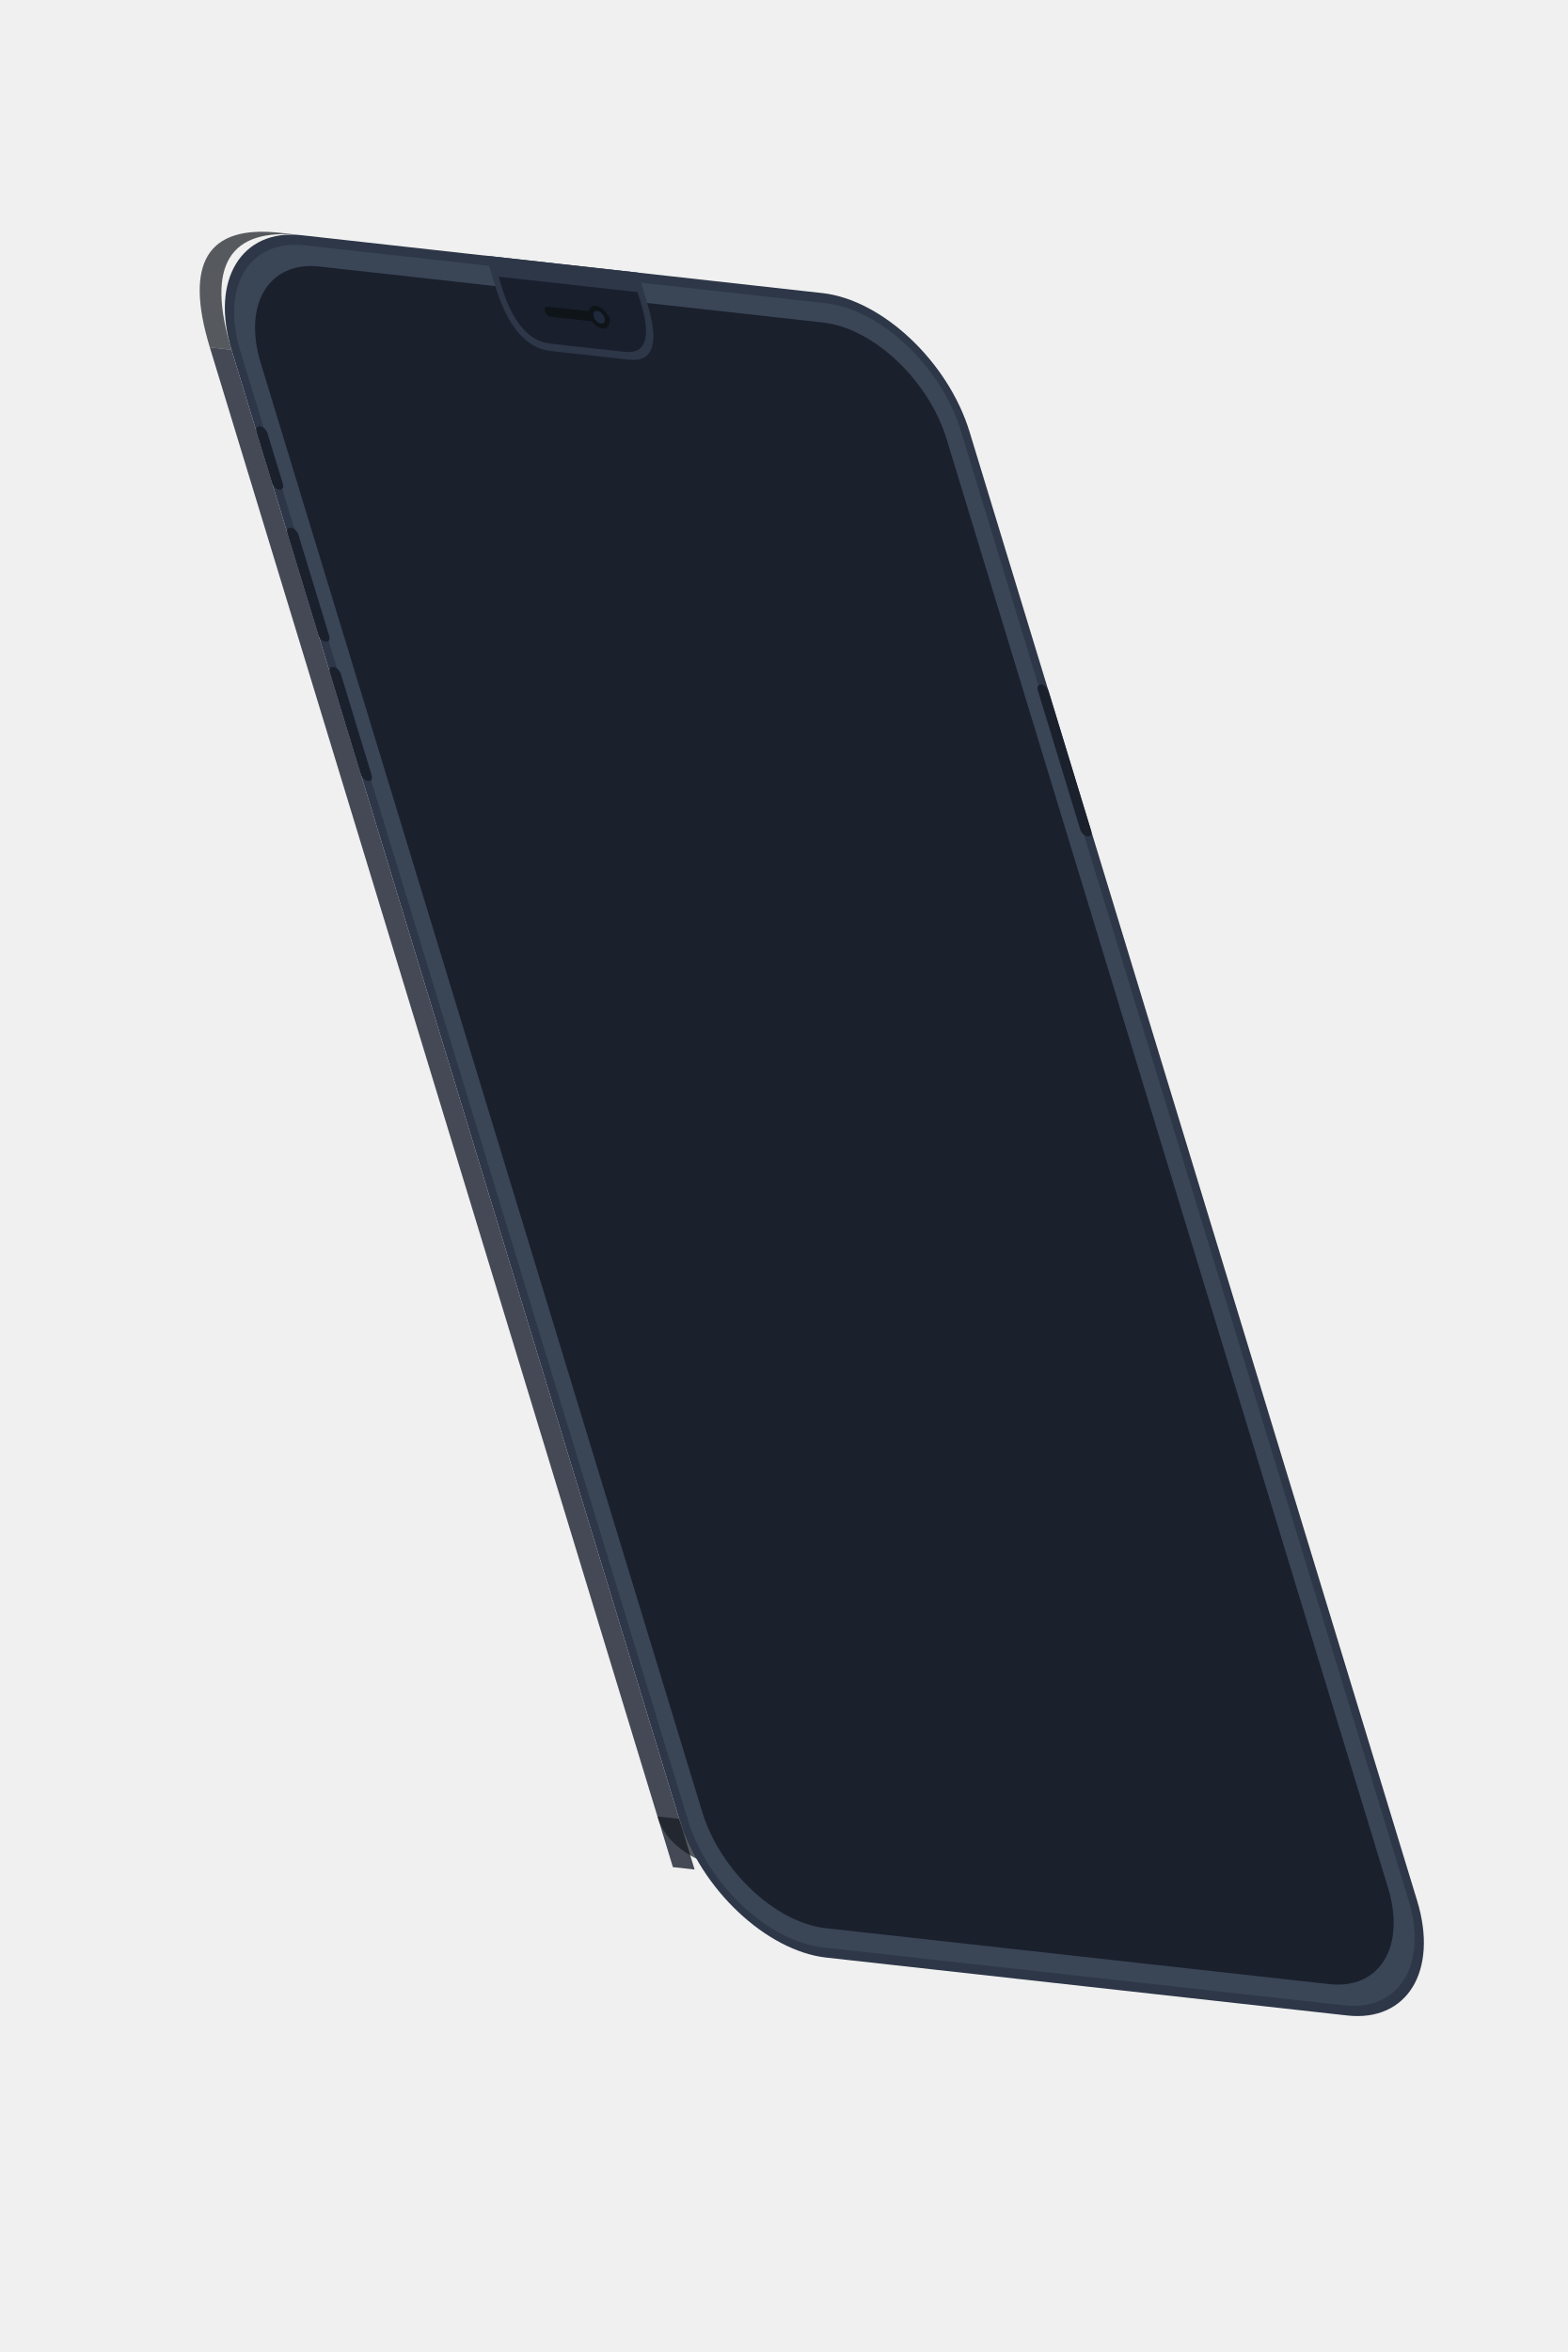
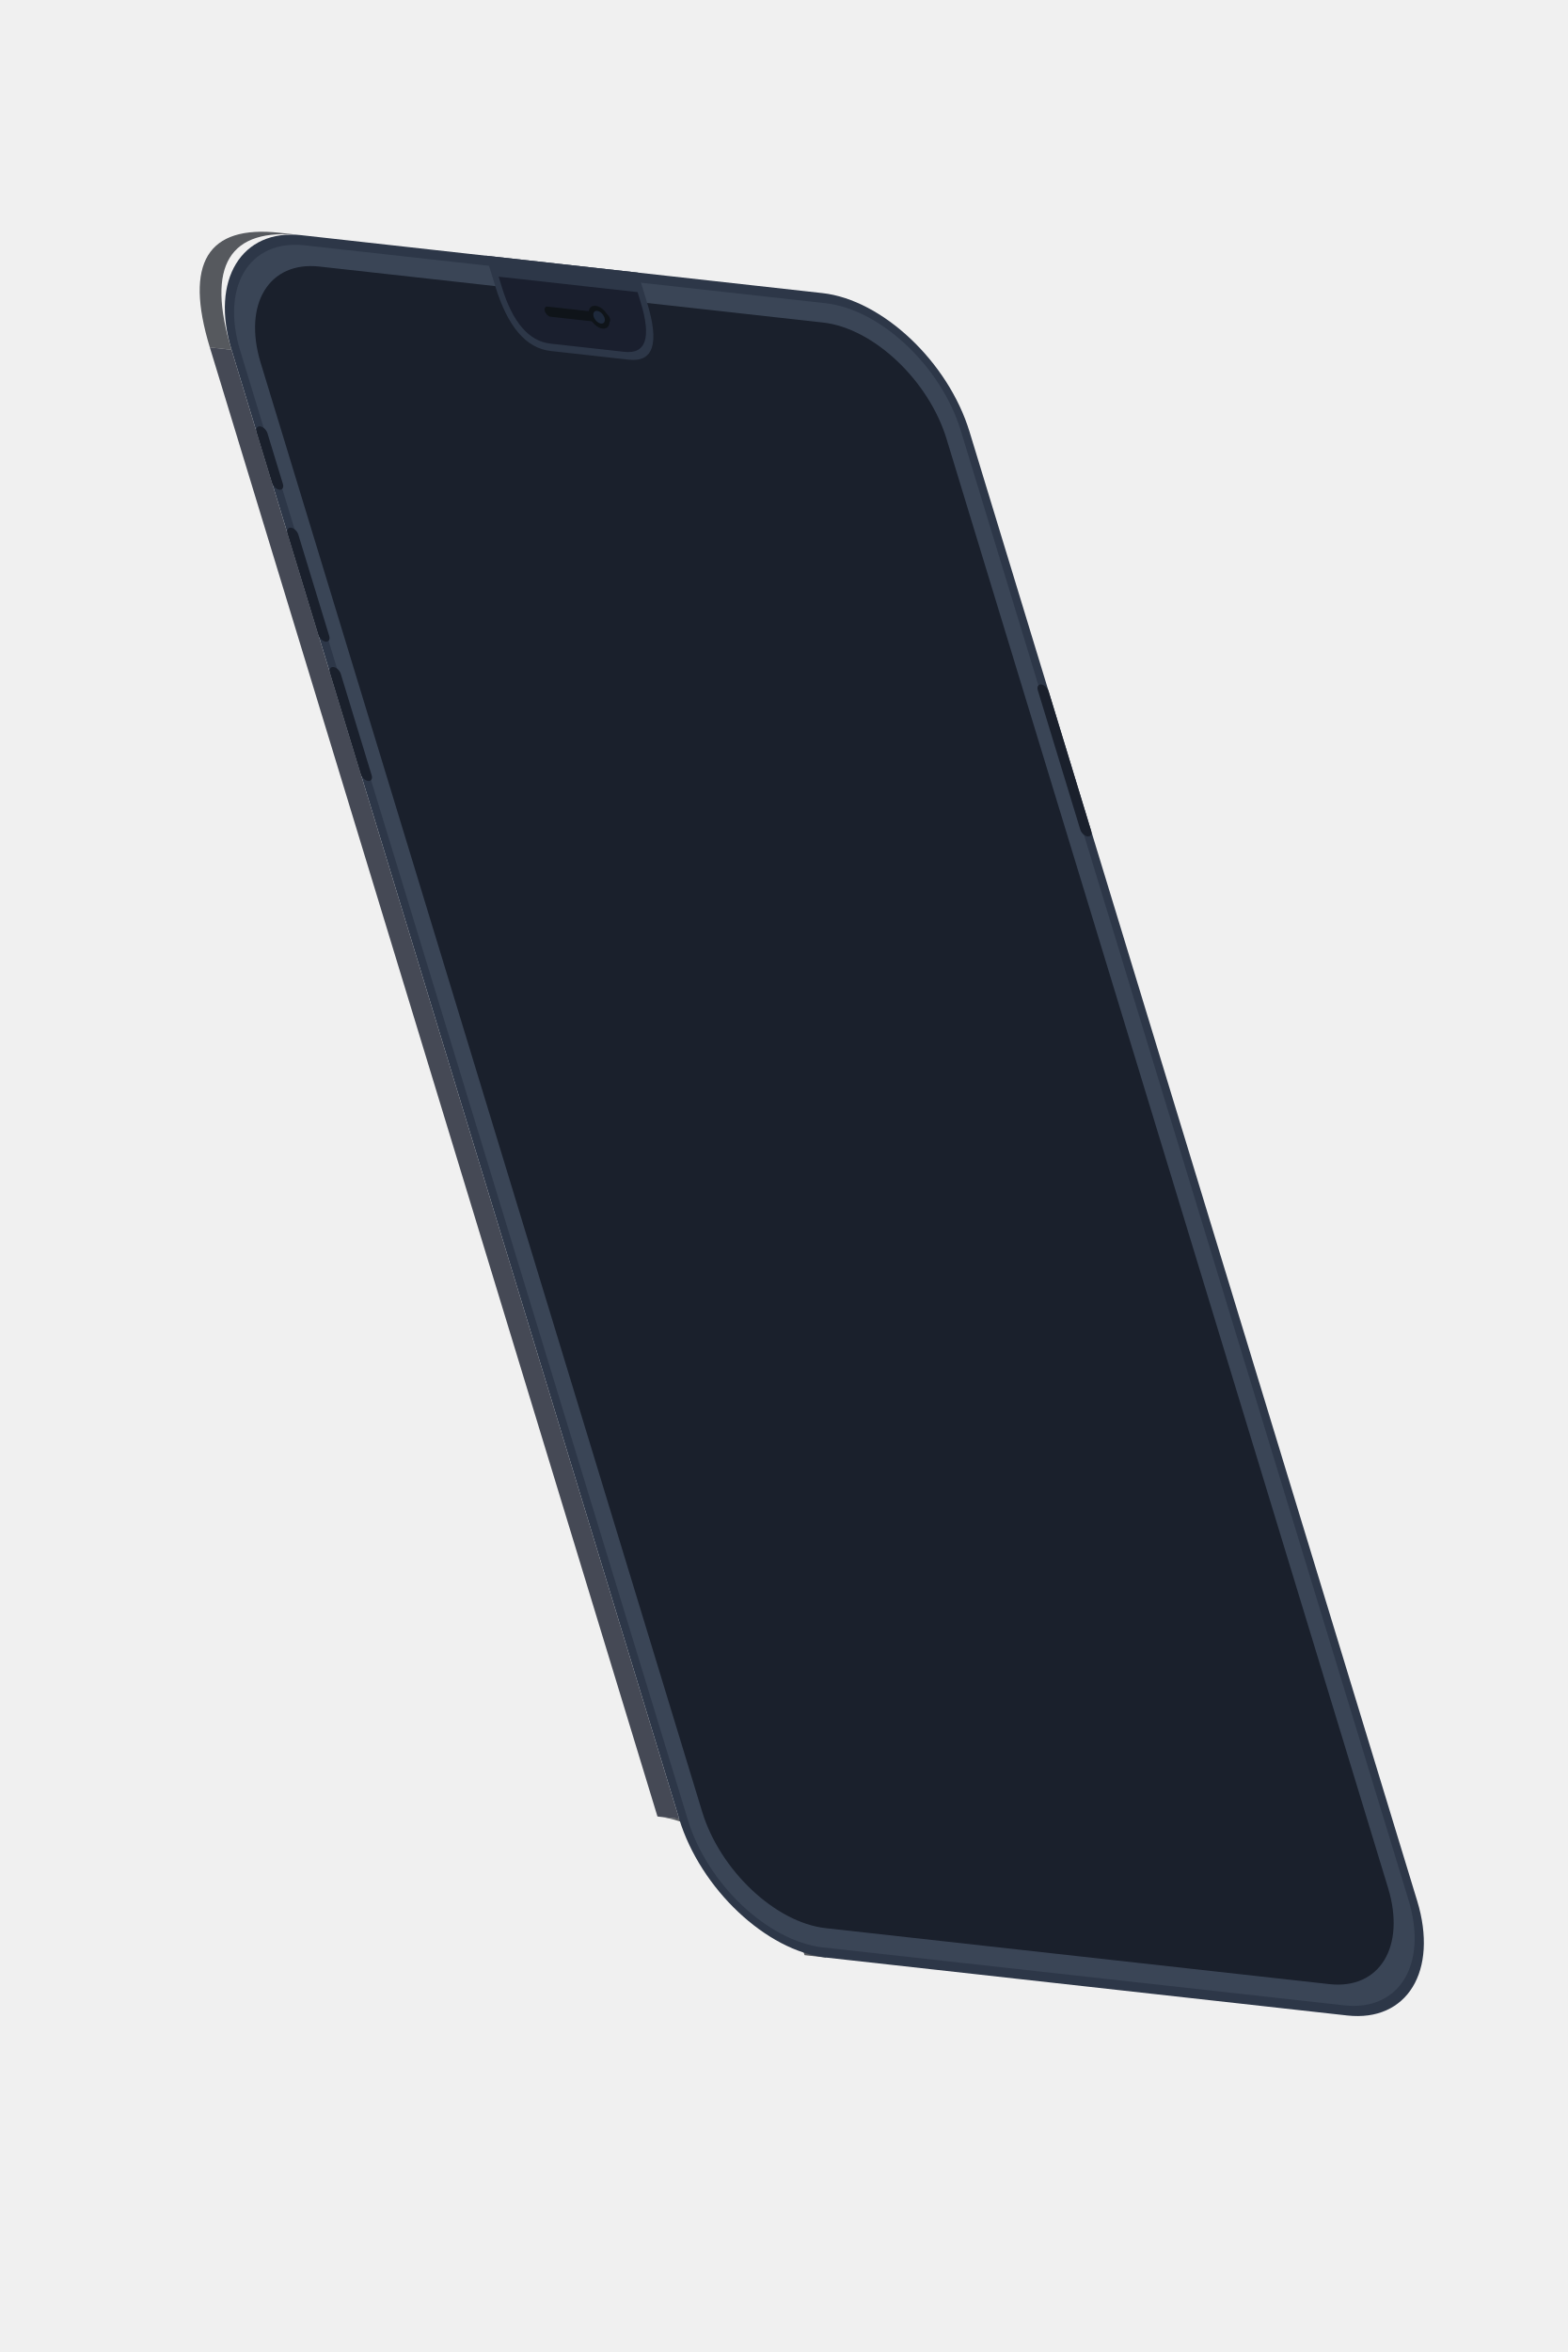
<svg xmlns="http://www.w3.org/2000/svg" width="500" height="750" viewBox="0 0 650 950" fill="none">
  <g transform="matrix(0.9, 0.1, 0.32, 1.05, 80, 80)">
    <g>
-       <path d="M 0 50 L -10 50 L -10 650 L 0 650 L 0 50 Z" fill="#1A1F2E" opacity="0.8" />
+       <path d="M 0 50 L -10 50 L -10 630 L 0 630 L 0 50 Z" fill="#1A1F2E" opacity="0.8" />
      <path d="M 0 50 Q 0 0, 50 0 L 40 0 Q -10 0, -10 50 L 0 50 Z" fill="#14181F" opacity="0.7" />
-       <path d="M 0 630 L -10 630 Q -10 650, 35 650 L 45 650 Q 0 650, 0 630 Z" fill="#14181F" opacity="0.7" />
+       <path d="M 0 630 L -10 630 A 50 50 0 0 1 40 680 L 50 680 A 50 50 0 0 0 0 630 Z" fill="#14181F" opacity="0.7" />
    </g>
    <rect x="0" y="0" width="340" height="680" rx="50" fill="#2D3748" />
    <rect x="4" y="4" width="332" height="672" rx="46" fill="#3A4556" />
    <g>
      <rect x="12" y="12" width="316" height="656" rx="42" fill="#1A202C" />
      <mask id="screen-mask-right">
        <rect x="12" y="12" width="316" height="656" rx="42" fill="white" />
        <path d="M 135 12 Q 135 32, 152 32 L 188 32 Q 205 32, 205 12 Z" fill="black" />
      </mask>
      <image x="12" y="12" width="316" height="656" href="" preserveAspectRatio="xMidYMid slice" mask="url(#screen-mask-right)" />
      <rect x="12" y="12" width="316" height="656" rx="42" fill="transparent" mask="url(#screen-mask-right)" />
    </g>
    <g>
      <path d="M 135 12 Q 135 36, 152 36 L 188 36 Q 205 36, 205 12 L 205 0 L 135 0 Z" fill="#2D3748" />
      <path d="M 138 12 Q 138 33, 153 33 L 187 33 Q 202 33, 202 12 L 202 8 L 138 8 Z" fill="#1A1F2E" />
      <rect x="155" y="18" width="30" height="4" rx="2" fill="#0F1419" />
      <circle cx="180" cy="20" r="4.5" fill="#0F1419" />
      <circle cx="180" cy="20" r="2.5" fill="#1E293B" />
    </g>
    <rect x="335" y="150" width="5" height="60" rx="2.5" fill="#1A202C" />
    <rect x="0" y="120" width="5" height="45" rx="2.5" fill="#1A202C" />
    <rect x="0" y="175" width="5" height="45" rx="2.5" fill="#1A202C" />
    <rect x="0" y="80" width="5" height="25" rx="2.5" fill="#1A202C" />
  </g>
</svg>
